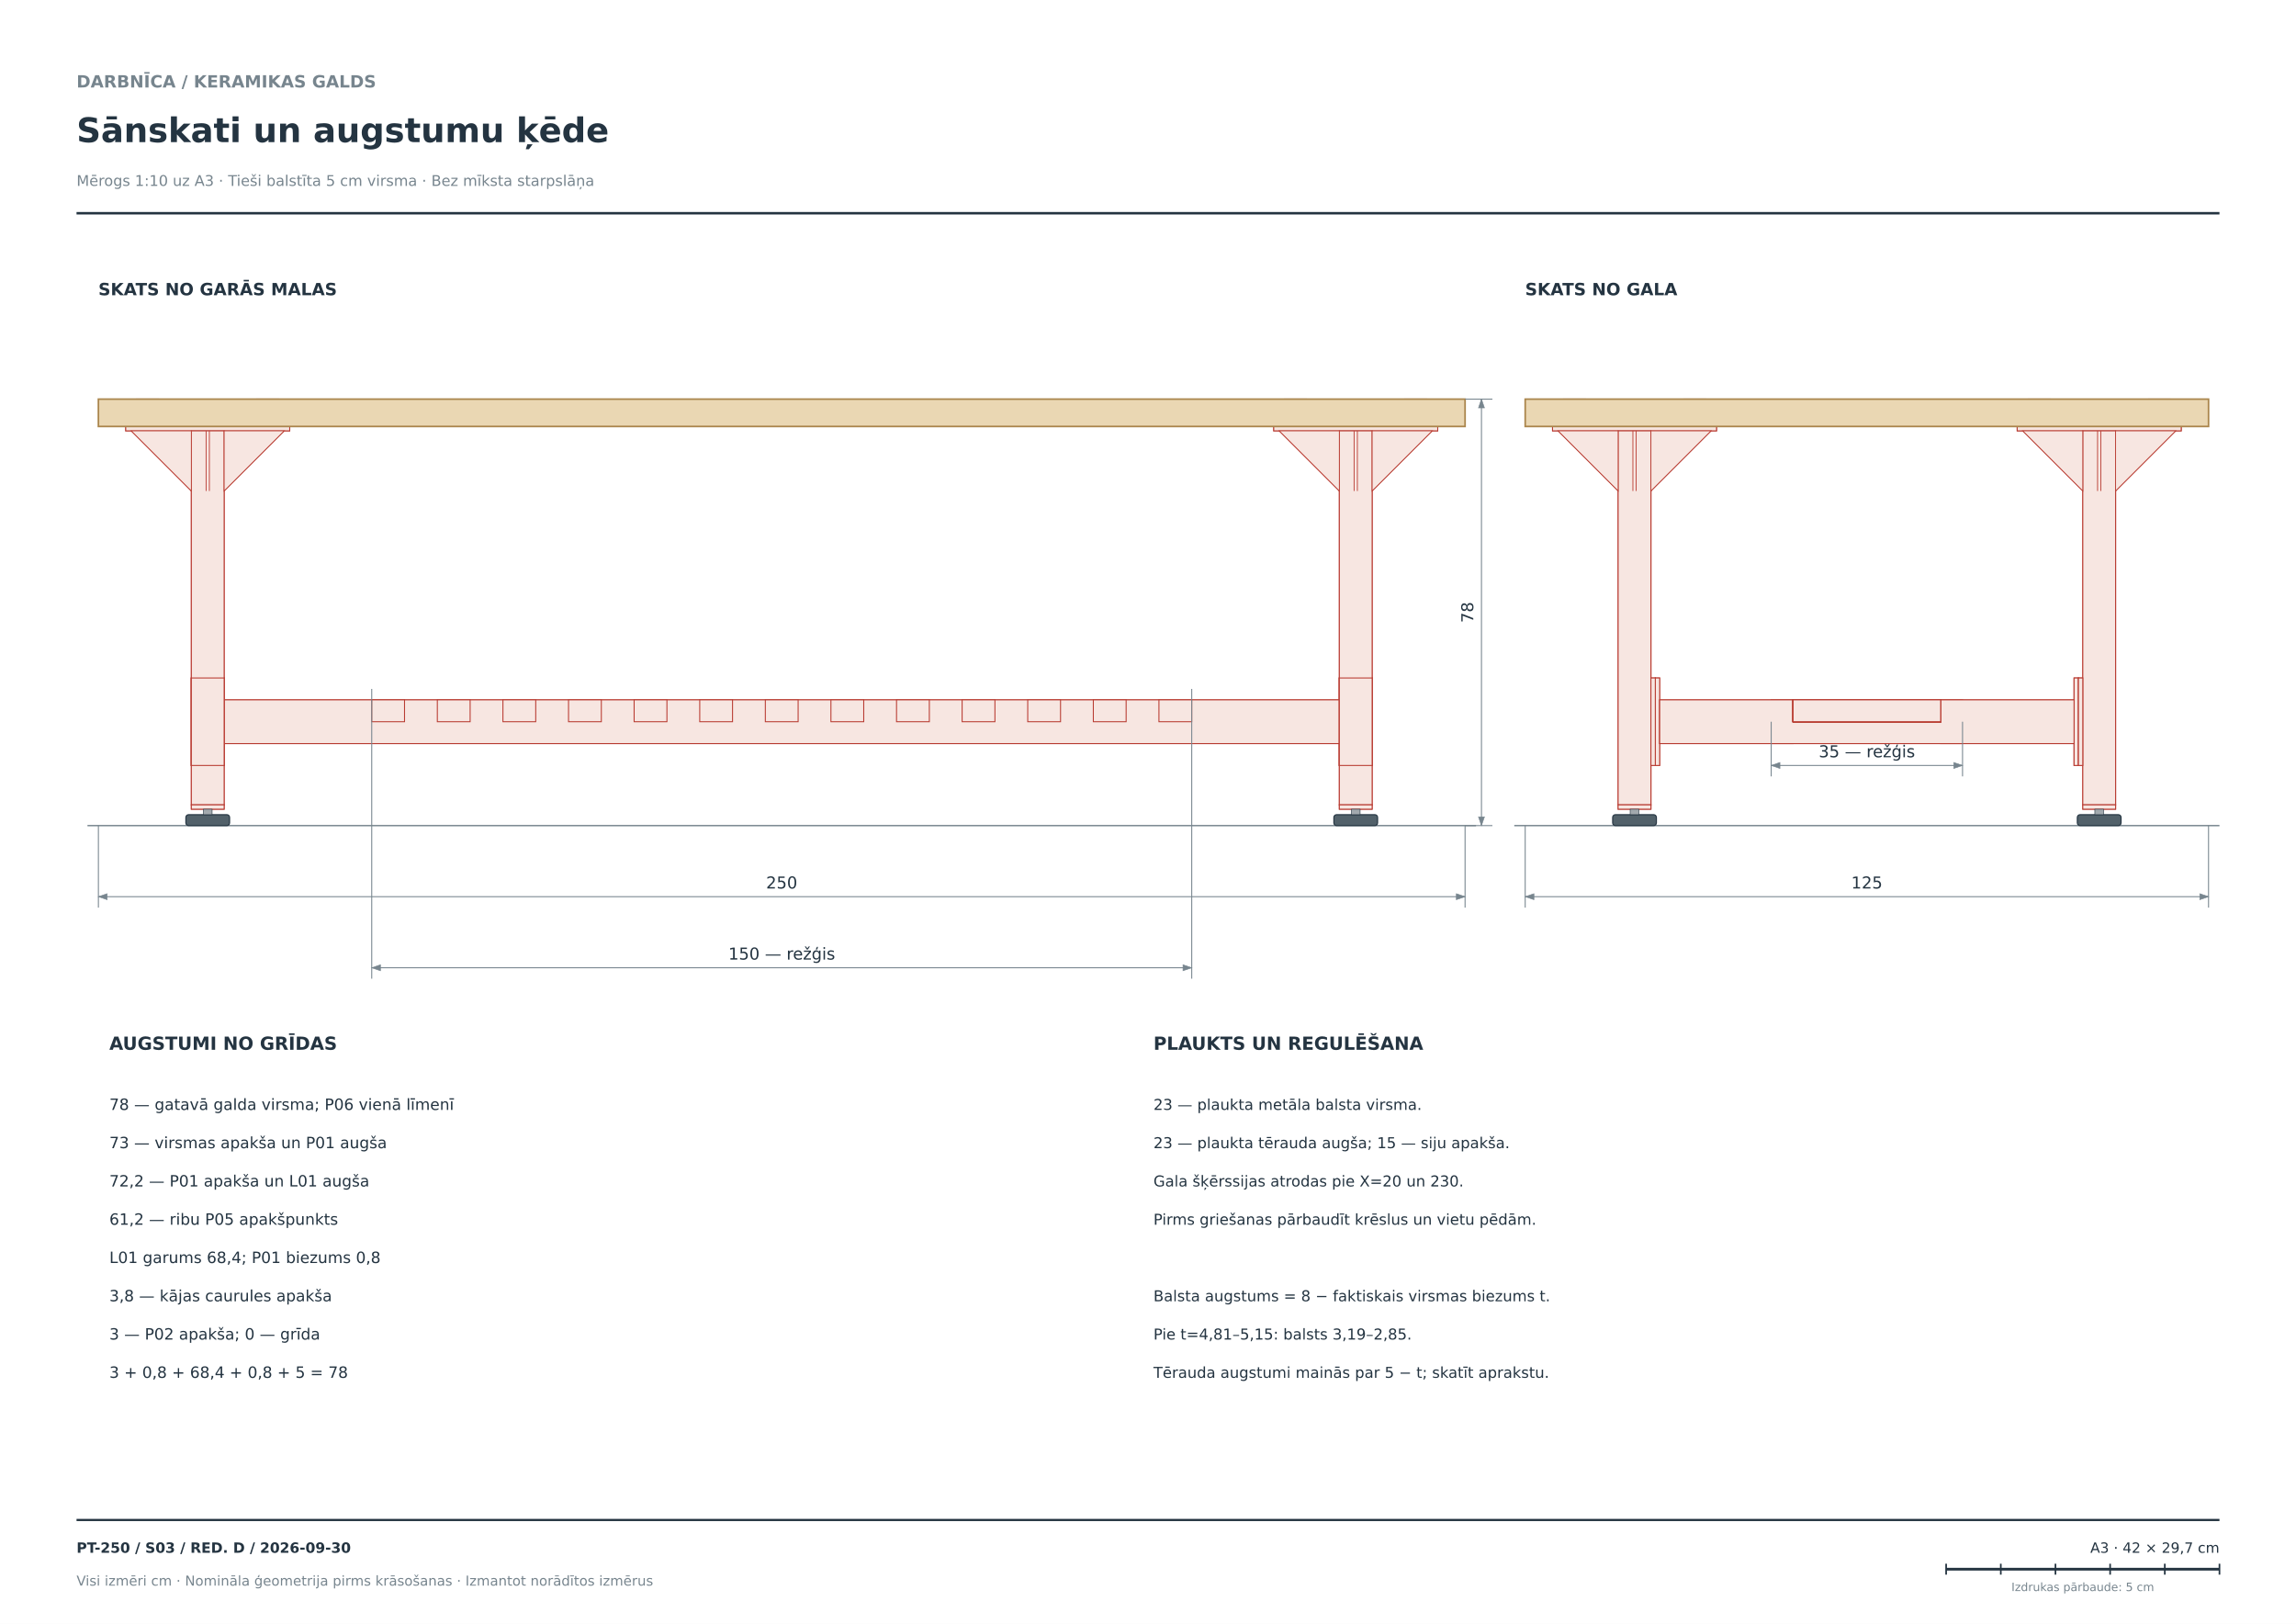
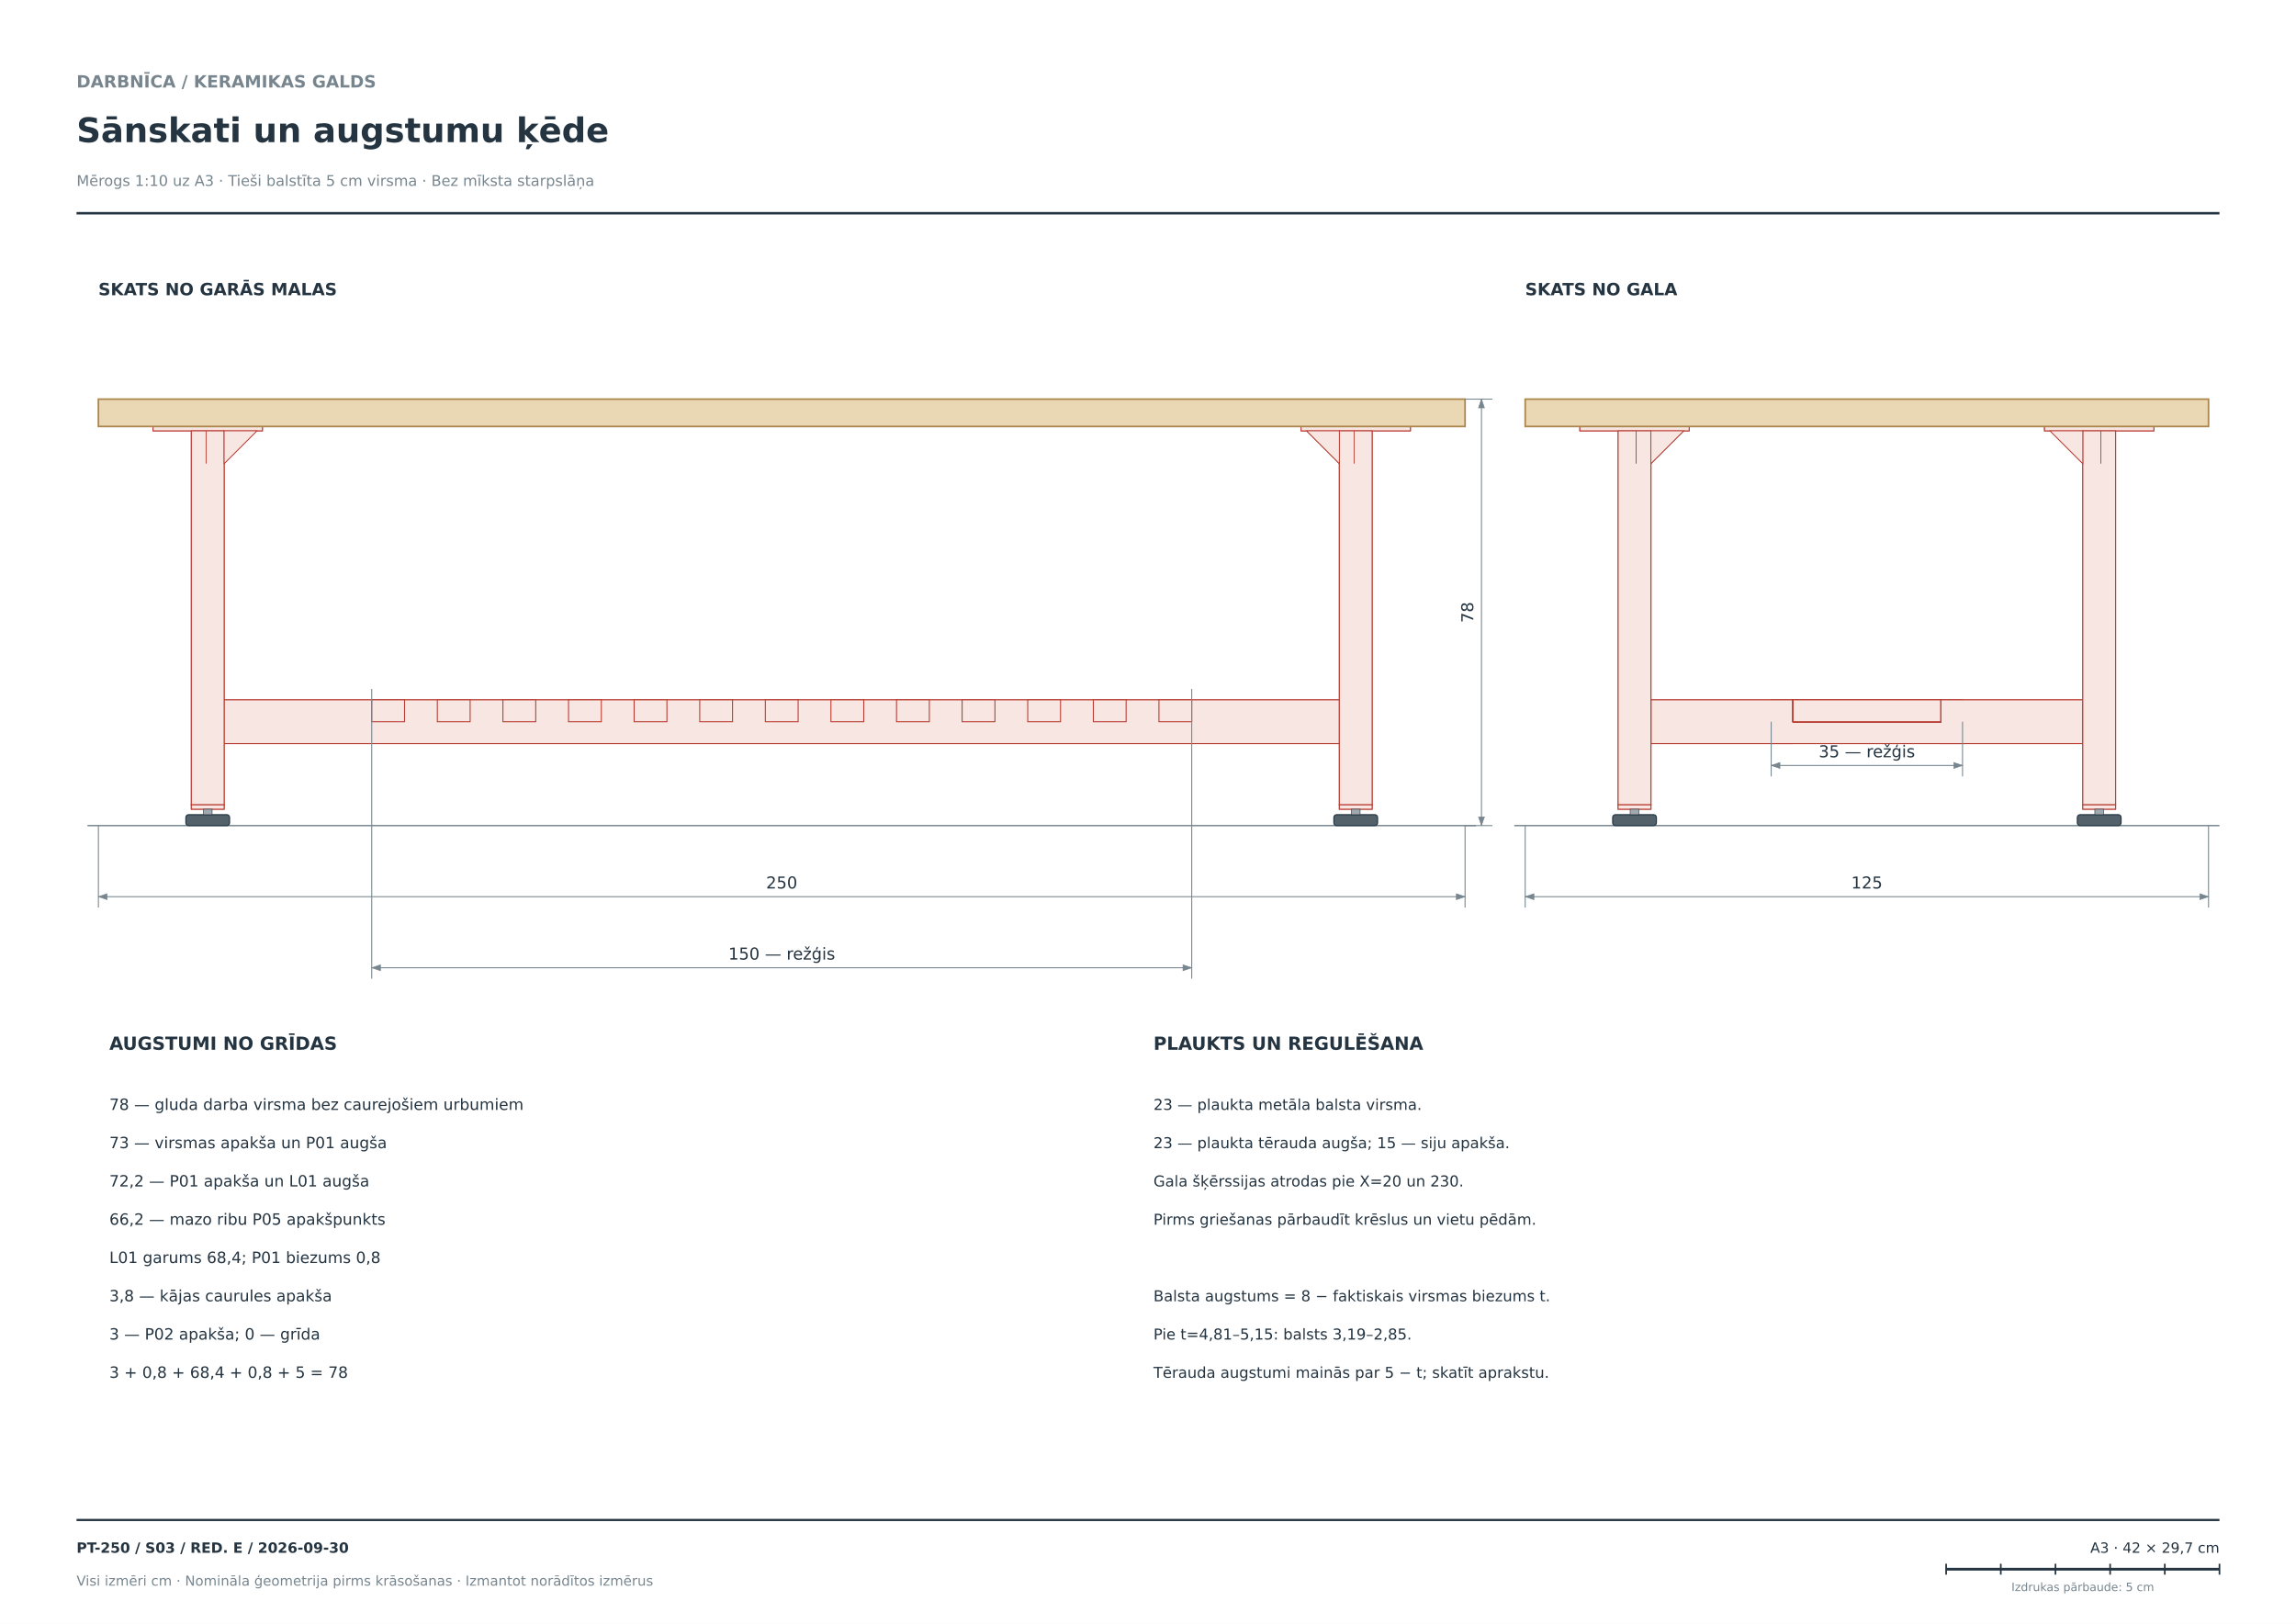
<svg xmlns="http://www.w3.org/2000/svg" width="42cm" height="29.7cm" viewBox="0 0 420 297">
  <rect width="420" height="297" fill="white" />
  <text x="14" y="16" font-family="DejaVu Sans" font-size="3.1" fill="#77858e" text-anchor="start" font-weight="bold">DARBNĪCA / KERAMIKAS GALDS</text>
  <text x="14" y="26" font-family="DejaVu Sans" font-size="6.2" fill="#243441" text-anchor="start" font-weight="bold">Sānskati un augstumu ķēde</text>
  <text x="14" y="34" font-family="DejaVu Sans" font-size="2.7" fill="#77858e" text-anchor="start">Mērogs 1:10 uz A3 · Tieši balstīta 5 cm virsma · Bez mīksta starpslāņa</text>
  <line x1="14" y1="39" x2="406" y2="39" stroke="#243441" stroke-width="0.45" />
  <line x1="14" y1="278" x2="406" y2="278" stroke="#243441" stroke-width="0.4" />
-   <text x="14" y="284" font-family="DejaVu Sans" font-size="2.6" fill="#243441" text-anchor="start" font-weight="bold">PT-250  /  S03  /  RED. D  /  2026-09-30</text>
+   <text x="14" y="284" font-family="DejaVu Sans" font-size="2.6" fill="#243441" text-anchor="start" font-weight="bold">PT-250  /  S03  /  RED. E  /  2026-09-30</text>
  <text x="14" y="290" font-family="DejaVu Sans" font-size="2.5" fill="#77858e" text-anchor="start">Visi izmēri cm · Nomināla ģeometrija pirms krāsošanas · Izmantot norādītos izmērus</text>
  <text x="406" y="284" font-family="DejaVu Sans" font-size="2.6" fill="#243441" text-anchor="end">A3 · 42 × 29,7 cm</text>
  <line x1="356" y1="287" x2="406" y2="287" stroke="#243441" stroke-width="0.5" />
  <line x1="356" y1="286" x2="356" y2="288" stroke="#243441" stroke-width="0.3" />
  <line x1="366" y1="286" x2="366" y2="288" stroke="#243441" stroke-width="0.3" />
  <line x1="376" y1="286" x2="376" y2="288" stroke="#243441" stroke-width="0.3" />
  <line x1="386" y1="286" x2="386" y2="288" stroke="#243441" stroke-width="0.3" />
  <line x1="396" y1="286" x2="396" y2="288" stroke="#243441" stroke-width="0.3" />
  <line x1="406" y1="286" x2="406" y2="288" stroke="#243441" stroke-width="0.3" />
  <text x="381" y="291" font-family="DejaVu Sans" font-size="2.1" fill="#77858e" text-anchor="middle">Izdrukas pārbaude: 5 cm</text>
  <text x="18" y="54" font-family="DejaVu Sans" font-size="3.1" fill="#243441" text-anchor="start" font-weight="bold">SKATS NO GARĀS MALAS</text>
  <line x1="16" y1="151" x2="270" y2="151" stroke="#77858e" stroke-width="0.25" />
-   <rect x="35" y="124" width="6" height="16" fill="#f7e6e1" stroke="#b83b31" stroke-width="0.18" rx="0" />
-   <rect x="245" y="124" width="6" height="16" fill="#f7e6e1" stroke="#b83b31" stroke-width="0.18" rx="0" />
-   <rect x="35" y="124" width="6" height="16" fill="#f7e6e1" stroke="#b83b31" stroke-width="0.18" rx="0" />
-   <rect x="245" y="124" width="6" height="16" fill="#f7e6e1" stroke="#b83b31" stroke-width="0.18" rx="0" />
  <rect x="40" y="128" width="206" height="8" fill="#f7e6e1" stroke="#b83b31" stroke-width="0.18" rx="0" />
  <rect x="40" y="128" width="206" height="8" fill="#f7e6e1" stroke="#b83b31" stroke-width="0.18" rx="0" />
  <rect x="36" y="128" width="4" height="8" fill="#f7e6e1" stroke="#b83b31" stroke-width="0.18" rx="0" />
  <rect x="246" y="128" width="4" height="8" fill="#f7e6e1" stroke="#b83b31" stroke-width="0.18" rx="0" />
  <rect x="68" y="128" width="6" height="4" fill="#f7e6e1" stroke="#b83b31" stroke-width="0.18" rx="0" />
  <rect x="80" y="128" width="6" height="4" fill="#f7e6e1" stroke="#b83b31" stroke-width="0.18" rx="0" />
  <rect x="92" y="128" width="6" height="4" fill="#f7e6e1" stroke="#b83b31" stroke-width="0.18" rx="0" />
  <rect x="104" y="128" width="6" height="4" fill="#f7e6e1" stroke="#b83b31" stroke-width="0.18" rx="0" />
  <rect x="116" y="128" width="6" height="4" fill="#f7e6e1" stroke="#b83b31" stroke-width="0.18" rx="0" />
  <rect x="128" y="128" width="6" height="4" fill="#f7e6e1" stroke="#b83b31" stroke-width="0.18" rx="0" />
  <rect x="140" y="128" width="6" height="4" fill="#f7e6e1" stroke="#b83b31" stroke-width="0.18" rx="0" />
  <rect x="152" y="128" width="6" height="4" fill="#f7e6e1" stroke="#b83b31" stroke-width="0.18" rx="0" />
  <rect x="164" y="128" width="6" height="4" fill="#f7e6e1" stroke="#b83b31" stroke-width="0.18" rx="0" />
  <rect x="176" y="128" width="6" height="4" fill="#f7e6e1" stroke="#b83b31" stroke-width="0.18" rx="0" />
  <rect x="188" y="128" width="6" height="4" fill="#f7e6e1" stroke="#b83b31" stroke-width="0.18" rx="0" />
  <rect x="200" y="128" width="6" height="4" fill="#f7e6e1" stroke="#b83b31" stroke-width="0.18" rx="0" />
  <rect x="212" y="128" width="6" height="4" fill="#f7e6e1" stroke="#b83b31" stroke-width="0.18" rx="0" />
-   <rect x="23" y="78" width="30" height="0.8" fill="#f7e6e1" stroke="#b83b31" stroke-width="0.18" rx="0" />
-   <rect x="25" y="73" width="4" height="0.6" fill="#f7e6e1" stroke="#b83b31" stroke-width="0.18" rx="0" />
-   <rect x="25" y="73" width="4" height="0.6" fill="#f7e6e1" stroke="#b83b31" stroke-width="0.18" rx="0" />
-   <rect x="47" y="73" width="4" height="0.6" fill="#f7e6e1" stroke="#b83b31" stroke-width="0.18" rx="0" />
-   <rect x="47" y="73" width="4" height="0.6" fill="#f7e6e1" stroke="#b83b31" stroke-width="0.18" rx="0" />
+   <rect x="28" y="78" width="20" height="0.8" fill="#f7e6e1" stroke="#b83b31" stroke-width="0.18" rx="0" />
  <rect x="35" y="78.8" width="6" height="68.4" fill="#f7e6e1" stroke="#b83b31" stroke-width="0.18" rx="0" />
  <rect x="35" y="147.2" width="6" height="0.8" fill="#f7e6e1" stroke="#b83b31" stroke-width="0.18" rx="0" />
-   <polygon points="41,78.8 52,78.8 41,89.8" fill="#f7e6e1" stroke="#b83b31" stroke-width="0.15" />
-   <polygon points="38.3,78.8 38.3,78.8 38.3,89.8" fill="#f7e6e1" stroke="#b83b31" stroke-width="0.15" />
-   <polygon points="35,78.8 24,78.8 35,89.8" fill="#f7e6e1" stroke="#b83b31" stroke-width="0.15" />
-   <polygon points="37.7,78.8 37.7,78.8 37.7,89.8" fill="#f7e6e1" stroke="#b83b31" stroke-width="0.15" />
-   <rect x="35" y="124" width="6" height="16" fill="#f7e6e1" stroke="#b83b31" stroke-width="0.18" rx="0" />
-   <rect x="233" y="78" width="30" height="0.8" fill="#f7e6e1" stroke="#b83b31" stroke-width="0.18" rx="0" />
-   <rect x="235" y="73" width="4" height="0.6" fill="#f7e6e1" stroke="#b83b31" stroke-width="0.18" rx="0" />
-   <rect x="235" y="73" width="4" height="0.6" fill="#f7e6e1" stroke="#b83b31" stroke-width="0.18" rx="0" />
-   <rect x="257" y="73" width="4" height="0.6" fill="#f7e6e1" stroke="#b83b31" stroke-width="0.18" rx="0" />
-   <rect x="257" y="73" width="4" height="0.6" fill="#f7e6e1" stroke="#b83b31" stroke-width="0.18" rx="0" />
+   <polygon points="41,78.8 47,78.8 41,84.8" fill="#f7e6e1" stroke="#b83b31" stroke-width="0.15" />
+   <polygon points="38.3,78.8 38.3,78.8 38.3,84.8" fill="#f7e6e1" stroke="#b83b31" stroke-width="0.15" />
+   <rect x="238" y="78" width="20" height="0.8" fill="#f7e6e1" stroke="#b83b31" stroke-width="0.18" rx="0" />
  <rect x="245" y="78.8" width="6" height="68.4" fill="#f7e6e1" stroke="#b83b31" stroke-width="0.18" rx="0" />
  <rect x="245" y="147.2" width="6" height="0.8" fill="#f7e6e1" stroke="#b83b31" stroke-width="0.18" rx="0" />
-   <polygon points="251,78.8 262,78.8 251,89.8" fill="#f7e6e1" stroke="#b83b31" stroke-width="0.15" />
-   <polygon points="248.3,78.8 248.3,78.8 248.3,89.8" fill="#f7e6e1" stroke="#b83b31" stroke-width="0.15" />
-   <polygon points="245,78.8 234,78.8 245,89.8" fill="#f7e6e1" stroke="#b83b31" stroke-width="0.15" />
-   <polygon points="247.7,78.8 247.7,78.8 247.7,89.8" fill="#f7e6e1" stroke="#b83b31" stroke-width="0.15" />
-   <rect x="245" y="124" width="6" height="16" fill="#f7e6e1" stroke="#b83b31" stroke-width="0.18" rx="0" />
-   <rect x="23" y="78" width="30" height="0.8" fill="#f7e6e1" stroke="#b83b31" stroke-width="0.18" rx="0" />
-   <rect x="25" y="73" width="4" height="0.6" fill="#f7e6e1" stroke="#b83b31" stroke-width="0.18" rx="0" />
-   <rect x="25" y="73" width="4" height="0.6" fill="#f7e6e1" stroke="#b83b31" stroke-width="0.18" rx="0" />
-   <rect x="47" y="73" width="4" height="0.6" fill="#f7e6e1" stroke="#b83b31" stroke-width="0.18" rx="0" />
-   <rect x="47" y="73" width="4" height="0.6" fill="#f7e6e1" stroke="#b83b31" stroke-width="0.18" rx="0" />
+   <polygon points="245,78.8 239,78.8 245,84.8" fill="#f7e6e1" stroke="#b83b31" stroke-width="0.15" />
+   <polygon points="248.3,78.8 248.3,78.8 248.3,84.8" fill="#f7e6e1" stroke="#b83b31" stroke-width="0.15" />
+   <rect x="28" y="78" width="20" height="0.8" fill="#f7e6e1" stroke="#b83b31" stroke-width="0.18" rx="0" />
  <rect x="35" y="78.8" width="6" height="68.4" fill="#f7e6e1" stroke="#b83b31" stroke-width="0.18" rx="0" />
  <rect x="35" y="147.2" width="6" height="0.8" fill="#f7e6e1" stroke="#b83b31" stroke-width="0.18" rx="0" />
-   <polygon points="41,78.8 52,78.8 41,89.8" fill="#f7e6e1" stroke="#b83b31" stroke-width="0.15" />
-   <polygon points="38.3,78.8 38.3,78.8 38.3,89.8" fill="#f7e6e1" stroke="#b83b31" stroke-width="0.15" />
-   <polygon points="35,78.8 24,78.8 35,89.8" fill="#f7e6e1" stroke="#b83b31" stroke-width="0.15" />
-   <polygon points="37.7,78.8 37.7,78.8 37.7,89.8" fill="#f7e6e1" stroke="#b83b31" stroke-width="0.15" />
-   <rect x="35" y="124" width="6" height="16" fill="#f7e6e1" stroke="#b83b31" stroke-width="0.18" rx="0" />
-   <rect x="233" y="78" width="30" height="0.8" fill="#f7e6e1" stroke="#b83b31" stroke-width="0.18" rx="0" />
-   <rect x="235" y="73" width="4" height="0.6" fill="#f7e6e1" stroke="#b83b31" stroke-width="0.18" rx="0" />
-   <rect x="235" y="73" width="4" height="0.6" fill="#f7e6e1" stroke="#b83b31" stroke-width="0.18" rx="0" />
-   <rect x="257" y="73" width="4" height="0.6" fill="#f7e6e1" stroke="#b83b31" stroke-width="0.18" rx="0" />
-   <rect x="257" y="73" width="4" height="0.6" fill="#f7e6e1" stroke="#b83b31" stroke-width="0.18" rx="0" />
+   <polygon points="41,78.8 47,78.8 41,84.8" fill="#f7e6e1" stroke="#b83b31" stroke-width="0.15" />
+   <polygon points="37.7,78.8 37.7,78.8 37.7,84.8" fill="#f7e6e1" stroke="#b83b31" stroke-width="0.15" />
+   <rect x="238" y="78" width="20" height="0.8" fill="#f7e6e1" stroke="#b83b31" stroke-width="0.18" rx="0" />
  <rect x="245" y="78.8" width="6" height="68.4" fill="#f7e6e1" stroke="#b83b31" stroke-width="0.18" rx="0" />
  <rect x="245" y="147.2" width="6" height="0.8" fill="#f7e6e1" stroke="#b83b31" stroke-width="0.18" rx="0" />
-   <polygon points="251,78.8 262,78.8 251,89.8" fill="#f7e6e1" stroke="#b83b31" stroke-width="0.15" />
-   <polygon points="248.3,78.8 248.3,78.8 248.3,89.8" fill="#f7e6e1" stroke="#b83b31" stroke-width="0.15" />
-   <polygon points="245,78.8 234,78.8 245,89.8" fill="#f7e6e1" stroke="#b83b31" stroke-width="0.15" />
-   <polygon points="247.7,78.8 247.7,78.8 247.7,89.8" fill="#f7e6e1" stroke="#b83b31" stroke-width="0.15" />
-   <rect x="245" y="124" width="6" height="16" fill="#f7e6e1" stroke="#b83b31" stroke-width="0.18" rx="0" />
+   <polygon points="245,78.8 239,78.8 245,84.8" fill="#f7e6e1" stroke="#b83b31" stroke-width="0.15" />
+   <polygon points="247.7,78.8 247.7,78.8 247.7,84.8" fill="#f7e6e1" stroke="#b83b31" stroke-width="0.15" />
  <rect x="18" y="73" width="250" height="5" fill="#ead7b3" stroke="#aa854c" stroke-width="0.3" rx="0" />
  <rect x="34" y="149" width="8" height="2" fill="#52616a" stroke="#243441" stroke-width="0.2" rx="0.5" />
  <rect x="37.2" y="148" width="1.6" height="1" fill="#a2a9ae" stroke="#243441" stroke-width="0.1" rx="0" />
  <rect x="244" y="149" width="8" height="2" fill="#52616a" stroke="#243441" stroke-width="0.2" rx="0.5" />
  <rect x="247.2" y="148" width="1.6" height="1" fill="#a2a9ae" stroke="#243441" stroke-width="0.1" rx="0" />
  <line x1="18" y1="151" x2="18" y2="166" stroke="#77858e" stroke-width="0.18" />
  <line x1="268" y1="151" x2="268" y2="166" stroke="#77858e" stroke-width="0.18" />
  <line x1="18" y1="164" x2="268" y2="164" stroke="#77858e" stroke-width="0.18" />
  <polygon points="18,164 19.6,163.45 19.6,164.55" fill="#77858e" stroke="#77858e" stroke-width="0.1" />
  <polygon points="268,164 266.4,163.45 266.4,164.55" fill="#77858e" stroke="#77858e" stroke-width="0.1" />
  <text x="143" y="162.5" font-family="DejaVu Sans" font-size="3" fill="#243441" text-anchor="middle">250</text>
  <text x="279" y="54" font-family="DejaVu Sans" font-size="3.1" fill="#243441" text-anchor="start" font-weight="bold">SKATS NO GALA</text>
  <line x1="277" y1="151" x2="406" y2="151" stroke="#77858e" stroke-width="0.25" />
-   <rect x="302.8" y="124" width="0.8" height="16" fill="#f7e6e1" stroke="#b83b31" stroke-width="0.18" rx="0" />
-   <rect x="302.8" y="124" width="0.8" height="16" fill="#f7e6e1" stroke="#b83b31" stroke-width="0.18" rx="0" />
-   <rect x="379.4" y="124" width="0.8" height="16" fill="#f7e6e1" stroke="#b83b31" stroke-width="0.18" rx="0" />
-   <rect x="379.4" y="124" width="0.8" height="16" fill="#f7e6e1" stroke="#b83b31" stroke-width="0.18" rx="0" />
  <rect x="324" y="128" width="4" height="8" fill="#f7e6e1" stroke="#b83b31" stroke-width="0.18" rx="0" />
  <rect x="355" y="128" width="4" height="8" fill="#f7e6e1" stroke="#b83b31" stroke-width="0.18" rx="0" />
-   <rect x="303.6" y="128" width="75.8" height="8" fill="#f7e6e1" stroke="#b83b31" stroke-width="0.18" rx="0" />
-   <rect x="303.6" y="128" width="75.8" height="8" fill="#f7e6e1" stroke="#b83b31" stroke-width="0.18" rx="0" />
+   <rect x="302" y="128" width="79" height="8" fill="#f7e6e1" stroke="#b83b31" stroke-width="0.18" rx="0" />
+   <rect x="302" y="128" width="79" height="8" fill="#f7e6e1" stroke="#b83b31" stroke-width="0.18" rx="0" />
  <rect x="328" y="128" width="27" height="4" fill="#f7e6e1" stroke="#b83b31" stroke-width="0.18" rx="0" />
  <rect x="328" y="128" width="27" height="4" fill="#f7e6e1" stroke="#b83b31" stroke-width="0.18" rx="0" />
  <rect x="328" y="128" width="27" height="4" fill="#f7e6e1" stroke="#b83b31" stroke-width="0.18" rx="0" />
  <rect x="328" y="128" width="27" height="4" fill="#f7e6e1" stroke="#b83b31" stroke-width="0.18" rx="0" />
  <rect x="328" y="128" width="27" height="4" fill="#f7e6e1" stroke="#b83b31" stroke-width="0.18" rx="0" />
  <rect x="328" y="128" width="27" height="4" fill="#f7e6e1" stroke="#b83b31" stroke-width="0.18" rx="0" />
  <rect x="328" y="128" width="27" height="4" fill="#f7e6e1" stroke="#b83b31" stroke-width="0.18" rx="0" />
  <rect x="328" y="128" width="27" height="4" fill="#f7e6e1" stroke="#b83b31" stroke-width="0.18" rx="0" />
  <rect x="328" y="128" width="27" height="4" fill="#f7e6e1" stroke="#b83b31" stroke-width="0.18" rx="0" />
  <rect x="328" y="128" width="27" height="4" fill="#f7e6e1" stroke="#b83b31" stroke-width="0.18" rx="0" />
  <rect x="328" y="128" width="27" height="4" fill="#f7e6e1" stroke="#b83b31" stroke-width="0.18" rx="0" />
  <rect x="328" y="128" width="27" height="4" fill="#f7e6e1" stroke="#b83b31" stroke-width="0.18" rx="0" />
  <rect x="328" y="128" width="27" height="4" fill="#f7e6e1" stroke="#b83b31" stroke-width="0.18" rx="0" />
-   <rect x="284" y="78" width="30" height="0.8" fill="#f7e6e1" stroke="#b83b31" stroke-width="0.18" rx="0" />
-   <rect x="286" y="73" width="4" height="0.6" fill="#f7e6e1" stroke="#b83b31" stroke-width="0.18" rx="0" />
-   <rect x="308" y="73" width="4" height="0.6" fill="#f7e6e1" stroke="#b83b31" stroke-width="0.18" rx="0" />
-   <rect x="286" y="73" width="4" height="0.6" fill="#f7e6e1" stroke="#b83b31" stroke-width="0.18" rx="0" />
-   <rect x="308" y="73" width="4" height="0.6" fill="#f7e6e1" stroke="#b83b31" stroke-width="0.18" rx="0" />
+   <rect x="289" y="78" width="20" height="0.8" fill="#f7e6e1" stroke="#b83b31" stroke-width="0.18" rx="0" />
  <rect x="296" y="78.8" width="6" height="68.4" fill="#f7e6e1" stroke="#b83b31" stroke-width="0.18" rx="0" />
  <rect x="296" y="147.2" width="6" height="0.8" fill="#f7e6e1" stroke="#b83b31" stroke-width="0.18" rx="0" />
-   <polygon points="298.7,78.8 298.7,78.8 298.7,89.8" fill="#f7e6e1" stroke="#b83b31" stroke-width="0.15" />
-   <polygon points="302,78.8 313,78.8 302,89.8" fill="#f7e6e1" stroke="#b83b31" stroke-width="0.15" />
-   <polygon points="299.3,78.8 299.3,78.8 299.3,89.8" fill="#f7e6e1" stroke="#b83b31" stroke-width="0.15" />
-   <polygon points="296,78.8 285,78.8 296,89.8" fill="#f7e6e1" stroke="#b83b31" stroke-width="0.15" />
-   <rect x="302" y="124" width="0.8" height="16" fill="#f7e6e1" stroke="#b83b31" stroke-width="0.18" rx="0" />
-   <rect x="284" y="78" width="30" height="0.8" fill="#f7e6e1" stroke="#b83b31" stroke-width="0.18" rx="0" />
-   <rect x="286" y="73" width="4" height="0.6" fill="#f7e6e1" stroke="#b83b31" stroke-width="0.18" rx="0" />
-   <rect x="308" y="73" width="4" height="0.6" fill="#f7e6e1" stroke="#b83b31" stroke-width="0.18" rx="0" />
-   <rect x="286" y="73" width="4" height="0.6" fill="#f7e6e1" stroke="#b83b31" stroke-width="0.18" rx="0" />
-   <rect x="308" y="73" width="4" height="0.6" fill="#f7e6e1" stroke="#b83b31" stroke-width="0.18" rx="0" />
+   <polygon points="298.7,78.8 298.7,78.8 298.7,84.8" fill="#f7e6e1" stroke="#b83b31" stroke-width="0.15" />
+   <polygon points="302,78.8 308,78.8 302,84.8" fill="#f7e6e1" stroke="#b83b31" stroke-width="0.15" />
+   <rect x="289" y="78" width="20" height="0.8" fill="#f7e6e1" stroke="#b83b31" stroke-width="0.18" rx="0" />
  <rect x="296" y="78.8" width="6" height="68.4" fill="#f7e6e1" stroke="#b83b31" stroke-width="0.18" rx="0" />
  <rect x="296" y="147.2" width="6" height="0.8" fill="#f7e6e1" stroke="#b83b31" stroke-width="0.18" rx="0" />
-   <polygon points="298.7,78.8 298.7,78.8 298.7,89.8" fill="#f7e6e1" stroke="#b83b31" stroke-width="0.15" />
-   <polygon points="302,78.8 313,78.8 302,89.8" fill="#f7e6e1" stroke="#b83b31" stroke-width="0.15" />
-   <polygon points="299.3,78.8 299.3,78.8 299.3,89.8" fill="#f7e6e1" stroke="#b83b31" stroke-width="0.15" />
-   <polygon points="296,78.8 285,78.8 296,89.8" fill="#f7e6e1" stroke="#b83b31" stroke-width="0.15" />
-   <rect x="302" y="124" width="0.8" height="16" fill="#f7e6e1" stroke="#b83b31" stroke-width="0.18" rx="0" />
-   <rect x="369" y="78" width="30" height="0.8" fill="#f7e6e1" stroke="#b83b31" stroke-width="0.18" rx="0" />
-   <rect x="371" y="73" width="4" height="0.6" fill="#f7e6e1" stroke="#b83b31" stroke-width="0.18" rx="0" />
-   <rect x="393" y="73" width="4" height="0.6" fill="#f7e6e1" stroke="#b83b31" stroke-width="0.18" rx="0" />
-   <rect x="371" y="73" width="4" height="0.6" fill="#f7e6e1" stroke="#b83b31" stroke-width="0.18" rx="0" />
-   <rect x="393" y="73" width="4" height="0.6" fill="#f7e6e1" stroke="#b83b31" stroke-width="0.18" rx="0" />
+   <polygon points="299.3,78.8 299.3,78.8 299.3,84.8" fill="#f7e6e1" stroke="#b83b31" stroke-width="0.15" />
+   <polygon points="302,78.8 308,78.8 302,84.8" fill="#f7e6e1" stroke="#b83b31" stroke-width="0.15" />
+   <rect x="374" y="78" width="20" height="0.8" fill="#f7e6e1" stroke="#b83b31" stroke-width="0.18" rx="0" />
  <rect x="381" y="78.8" width="6" height="68.4" fill="#f7e6e1" stroke="#b83b31" stroke-width="0.18" rx="0" />
  <rect x="381" y="147.2" width="6" height="0.8" fill="#f7e6e1" stroke="#b83b31" stroke-width="0.18" rx="0" />
-   <polygon points="383.7,78.8 383.7,78.8 383.7,89.8" fill="#f7e6e1" stroke="#b83b31" stroke-width="0.15" />
-   <polygon points="387,78.8 398,78.8 387,89.8" fill="#f7e6e1" stroke="#b83b31" stroke-width="0.15" />
-   <polygon points="384.3,78.8 384.3,78.8 384.3,89.8" fill="#f7e6e1" stroke="#b83b31" stroke-width="0.15" />
-   <polygon points="381,78.8 370,78.8 381,89.8" fill="#f7e6e1" stroke="#b83b31" stroke-width="0.15" />
-   <rect x="380.2" y="124" width="0.8" height="16" fill="#f7e6e1" stroke="#b83b31" stroke-width="0.18" rx="0" />
-   <rect x="369" y="78" width="30" height="0.8" fill="#f7e6e1" stroke="#b83b31" stroke-width="0.18" rx="0" />
-   <rect x="371" y="73" width="4" height="0.6" fill="#f7e6e1" stroke="#b83b31" stroke-width="0.18" rx="0" />
-   <rect x="393" y="73" width="4" height="0.6" fill="#f7e6e1" stroke="#b83b31" stroke-width="0.18" rx="0" />
-   <rect x="371" y="73" width="4" height="0.6" fill="#f7e6e1" stroke="#b83b31" stroke-width="0.18" rx="0" />
-   <rect x="393" y="73" width="4" height="0.6" fill="#f7e6e1" stroke="#b83b31" stroke-width="0.18" rx="0" />
+   <polygon points="383.7,78.8 383.7,78.8 383.7,84.8" fill="#f7e6e1" stroke="#b83b31" stroke-width="0.15" />
+   <polygon points="381,78.8 375,78.8 381,84.8" fill="#f7e6e1" stroke="#b83b31" stroke-width="0.15" />
+   <rect x="374" y="78" width="20" height="0.8" fill="#f7e6e1" stroke="#b83b31" stroke-width="0.18" rx="0" />
  <rect x="381" y="78.8" width="6" height="68.4" fill="#f7e6e1" stroke="#b83b31" stroke-width="0.18" rx="0" />
  <rect x="381" y="147.2" width="6" height="0.8" fill="#f7e6e1" stroke="#b83b31" stroke-width="0.18" rx="0" />
-   <polygon points="383.7,78.8 383.7,78.8 383.7,89.8" fill="#f7e6e1" stroke="#b83b31" stroke-width="0.15" />
-   <polygon points="387,78.8 398,78.8 387,89.8" fill="#f7e6e1" stroke="#b83b31" stroke-width="0.15" />
-   <polygon points="384.3,78.8 384.3,78.8 384.3,89.8" fill="#f7e6e1" stroke="#b83b31" stroke-width="0.15" />
-   <polygon points="381,78.8 370,78.8 381,89.8" fill="#f7e6e1" stroke="#b83b31" stroke-width="0.15" />
-   <rect x="380.2" y="124" width="0.8" height="16" fill="#f7e6e1" stroke="#b83b31" stroke-width="0.18" rx="0" />
+   <polygon points="384.3,78.8 384.3,78.8 384.3,84.8" fill="#f7e6e1" stroke="#b83b31" stroke-width="0.15" />
+   <polygon points="381,78.8 375,78.8 381,84.8" fill="#f7e6e1" stroke="#b83b31" stroke-width="0.15" />
  <rect x="279" y="73" width="125" height="5" fill="#ead7b3" stroke="#aa854c" stroke-width="0.3" rx="0" />
  <rect x="295" y="149" width="8" height="2" fill="#52616a" stroke="#243441" stroke-width="0.2" rx="0.5" />
  <rect x="298.2" y="148" width="1.6" height="1" fill="#a2a9ae" stroke="#243441" stroke-width="0.1" rx="0" />
  <rect x="380" y="149" width="8" height="2" fill="#52616a" stroke="#243441" stroke-width="0.2" rx="0.5" />
  <rect x="383.2" y="148" width="1.6" height="1" fill="#a2a9ae" stroke="#243441" stroke-width="0.1" rx="0" />
  <line x1="279" y1="151" x2="279" y2="166" stroke="#77858e" stroke-width="0.18" />
  <line x1="404" y1="151" x2="404" y2="166" stroke="#77858e" stroke-width="0.18" />
  <line x1="279" y1="164" x2="404" y2="164" stroke="#77858e" stroke-width="0.18" />
  <polygon points="279,164 280.6,163.45 280.6,164.55" fill="#77858e" stroke="#77858e" stroke-width="0.1" />
  <polygon points="404,164 402.4,163.45 402.4,164.55" fill="#77858e" stroke="#77858e" stroke-width="0.1" />
  <text x="341.5" y="162.5" font-family="DejaVu Sans" font-size="3" fill="#243441" text-anchor="middle">125</text>
  <line x1="268" y1="73" x2="273" y2="73" stroke="#77858e" stroke-width="0.18" />
  <line x1="268" y1="151" x2="273" y2="151" stroke="#77858e" stroke-width="0.18" />
  <line x1="271" y1="73" x2="271" y2="151" stroke="#77858e" stroke-width="0.18" />
  <polygon points="271,73 270.45,74.6 271.55,74.6" fill="#77858e" stroke="#77858e" stroke-width="0.1" />
  <polygon points="271,151 270.45,149.4 271.55,149.4" fill="#77858e" stroke="#77858e" stroke-width="0.1" />
  <text x="269.5" y="112" font-family="DejaVu Sans" font-size="3" fill="#243441" text-anchor="middle" transform="rotate(-90 269.5 112)">78</text>
  <line x1="68" y1="126" x2="68" y2="179" stroke="#77858e" stroke-width="0.18" />
  <line x1="218" y1="126" x2="218" y2="179" stroke="#77858e" stroke-width="0.18" />
  <line x1="68" y1="177" x2="218" y2="177" stroke="#77858e" stroke-width="0.18" />
  <polygon points="68,177 69.6,176.45 69.6,177.55" fill="#77858e" stroke="#77858e" stroke-width="0.1" />
  <polygon points="218,177 216.4,176.45 216.4,177.55" fill="#77858e" stroke="#77858e" stroke-width="0.1" />
  <text x="143" y="175.5" font-family="DejaVu Sans" font-size="3" fill="#243441" text-anchor="middle">150 — režģis</text>
  <line x1="324" y1="132" x2="324" y2="142" stroke="#77858e" stroke-width="0.18" />
  <line x1="359" y1="132" x2="359" y2="142" stroke="#77858e" stroke-width="0.18" />
  <line x1="324" y1="140" x2="359" y2="140" stroke="#77858e" stroke-width="0.18" />
  <polygon points="324,140 325.6,139.45 325.6,140.55" fill="#77858e" stroke="#77858e" stroke-width="0.1" />
  <polygon points="359,140 357.4,139.45 357.4,140.55" fill="#77858e" stroke="#77858e" stroke-width="0.1" />
  <text x="341.5" y="138.5" font-family="DejaVu Sans" font-size="3" fill="#243441" text-anchor="middle">35 — režģis</text>
  <text x="20" y="192" font-family="DejaVu Sans" font-size="3.3" fill="#243441" text-anchor="start" font-weight="bold">AUGSTUMI NO GRĪDAS</text>
-   <text x="20" y="203" font-family="DejaVu Sans" font-size="2.85" fill="#243441" text-anchor="start">78 — gatavā galda virsma; P06 vienā līmenī</text>
+   <text x="20" y="203" font-family="DejaVu Sans" font-size="2.85" fill="#243441" text-anchor="start">78 — gluda darba virsma bez caurejošiem urbumiem</text>
  <text x="20" y="210" font-family="DejaVu Sans" font-size="2.85" fill="#243441" text-anchor="start">73 — virsmas apakša un P01 augša</text>
  <text x="20" y="217" font-family="DejaVu Sans" font-size="2.85" fill="#243441" text-anchor="start">72,2 — P01 apakša un L01 augša</text>
-   <text x="20" y="224" font-family="DejaVu Sans" font-size="2.85" fill="#243441" text-anchor="start">61,2 — ribu P05 apakšpunkts</text>
+   <text x="20" y="224" font-family="DejaVu Sans" font-size="2.85" fill="#243441" text-anchor="start">66,2 — mazo ribu P05 apakšpunkts</text>
  <text x="20" y="231" font-family="DejaVu Sans" font-size="2.85" fill="#243441" text-anchor="start">L01 garums 68,4; P01 biezums 0,8</text>
  <text x="20" y="238" font-family="DejaVu Sans" font-size="2.85" fill="#243441" text-anchor="start">3,8 — kājas caurules apakša</text>
  <text x="20" y="245" font-family="DejaVu Sans" font-size="2.85" fill="#243441" text-anchor="start">3 — P02 apakša; 0 — grīda</text>
  <text x="20" y="252" font-family="DejaVu Sans" font-size="2.85" fill="#243441" text-anchor="start">3 + 0,8 + 68,4 + 0,8 + 5 = 78</text>
  <text x="211" y="192" font-family="DejaVu Sans" font-size="3.3" fill="#243441" text-anchor="start" font-weight="bold">PLAUKTS UN REGULĒŠANA</text>
  <text x="211" y="203" font-family="DejaVu Sans" font-size="2.75" fill="#243441" text-anchor="start">23 — plaukta metāla balsta virsma.</text>
  <text x="211" y="210" font-family="DejaVu Sans" font-size="2.75" fill="#243441" text-anchor="start">23 — plaukta tērauda augša; 15 — siju apakša.</text>
  <text x="211" y="217" font-family="DejaVu Sans" font-size="2.75" fill="#243441" text-anchor="start">Gala šķērssijas atrodas pie X=20 un 230.</text>
  <text x="211" y="224" font-family="DejaVu Sans" font-size="2.75" fill="#243441" text-anchor="start">Pirms griešanas pārbaudīt krēslus un vietu pēdām.</text>
  <text x="211" y="231" font-family="DejaVu Sans" font-size="2.75" fill="#243441" text-anchor="start" />
  <text x="211" y="238" font-family="DejaVu Sans" font-size="2.75" fill="#243441" text-anchor="start">Balsta augstums = 8 − faktiskais virsmas biezums t.</text>
  <text x="211" y="245" font-family="DejaVu Sans" font-size="2.75" fill="#243441" text-anchor="start">Pie t=4,81–5,15: balsts 3,19–2,85.</text>
  <text x="211" y="252" font-family="DejaVu Sans" font-size="2.75" fill="#243441" text-anchor="start">Tērauda augstumi mainās par 5 − t; skatīt aprakstu.</text>
</svg>
